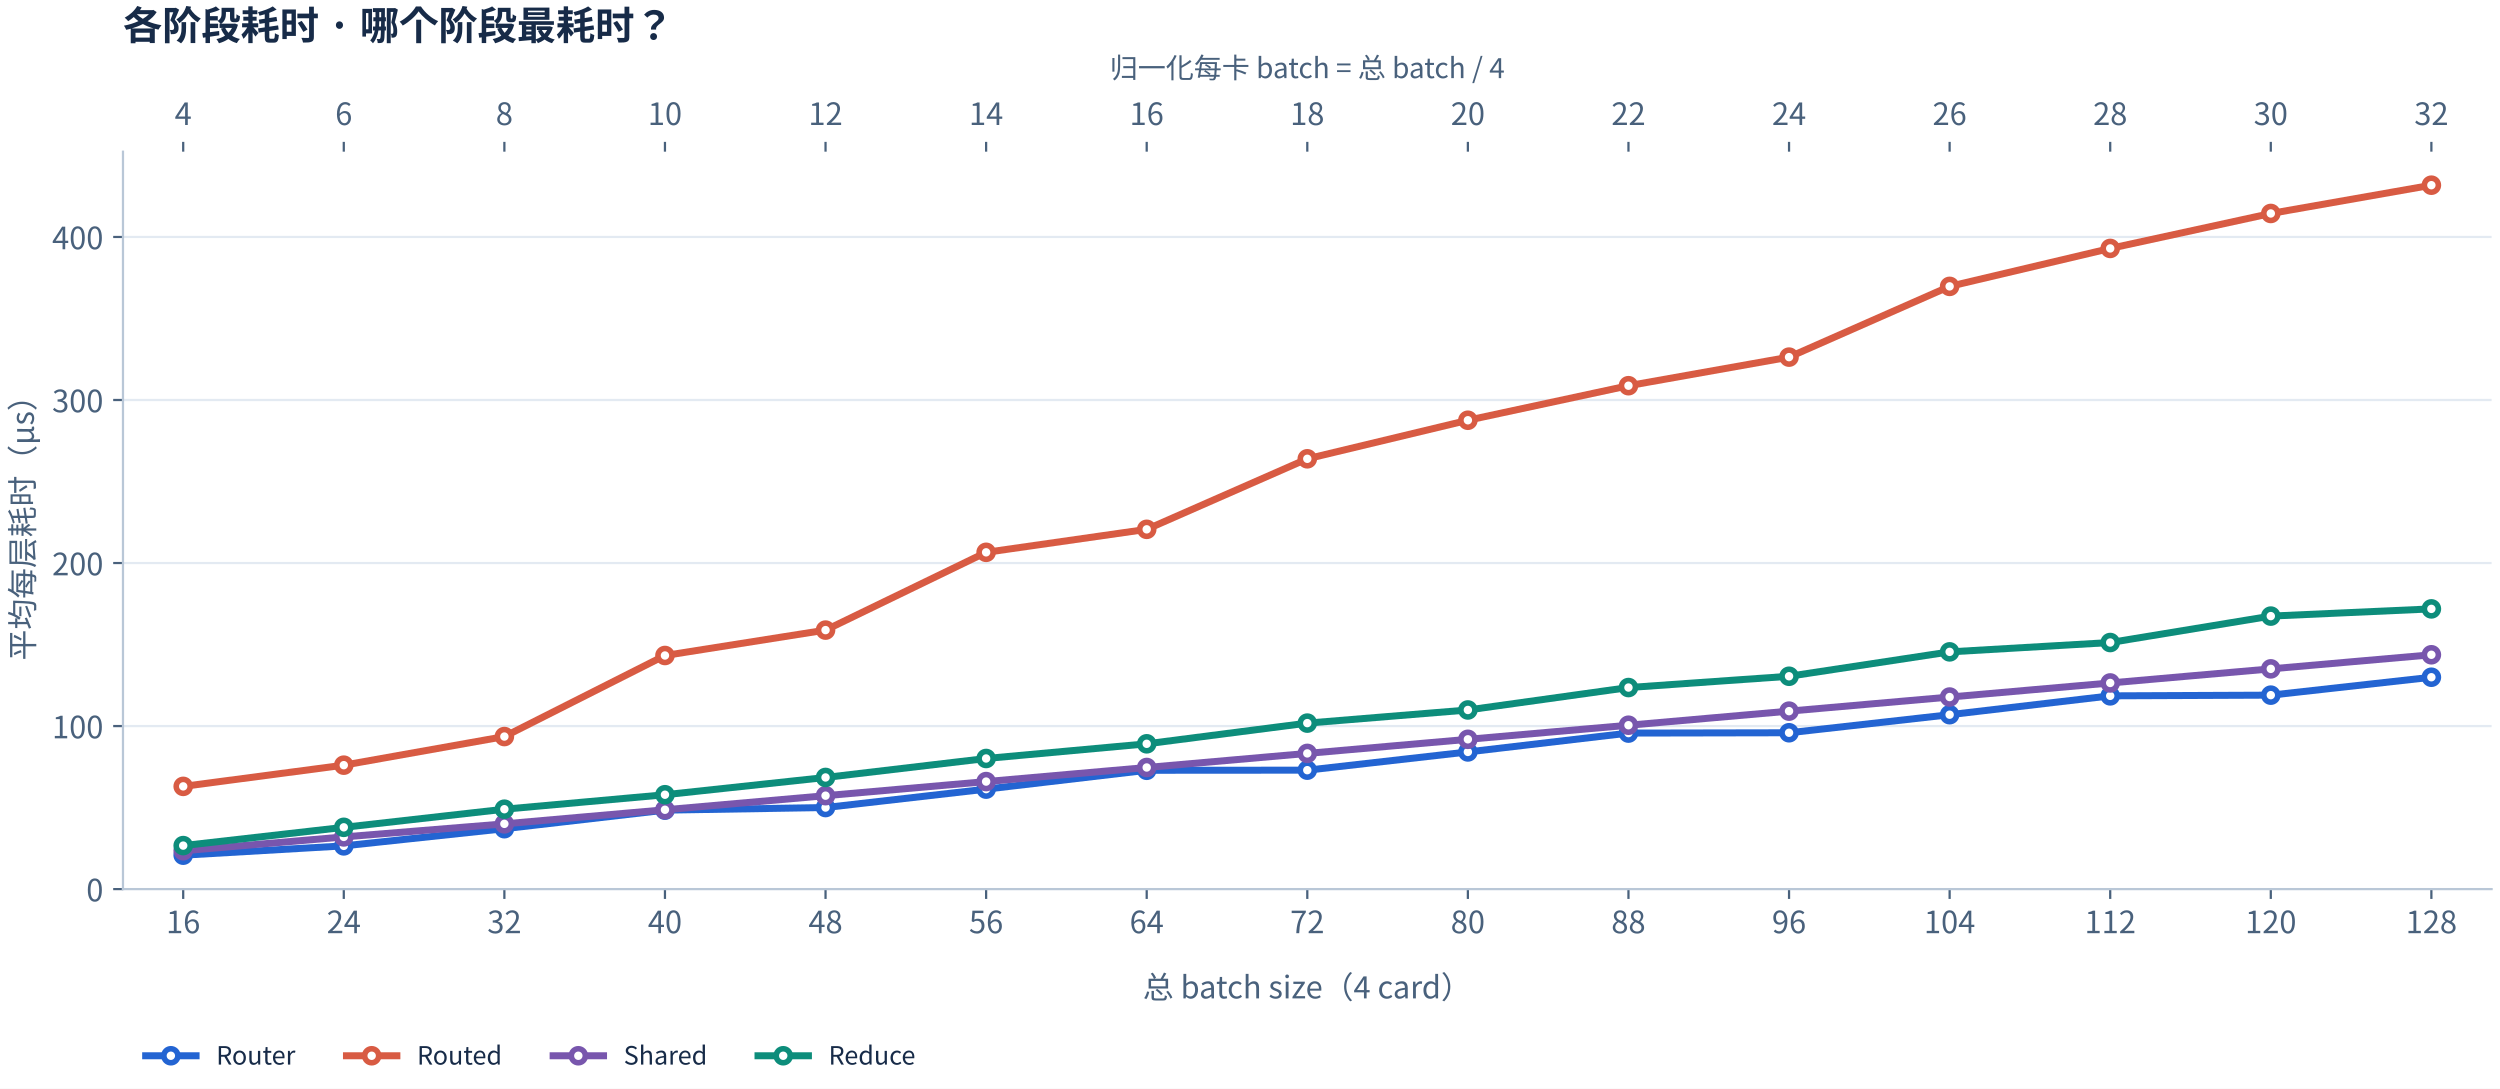
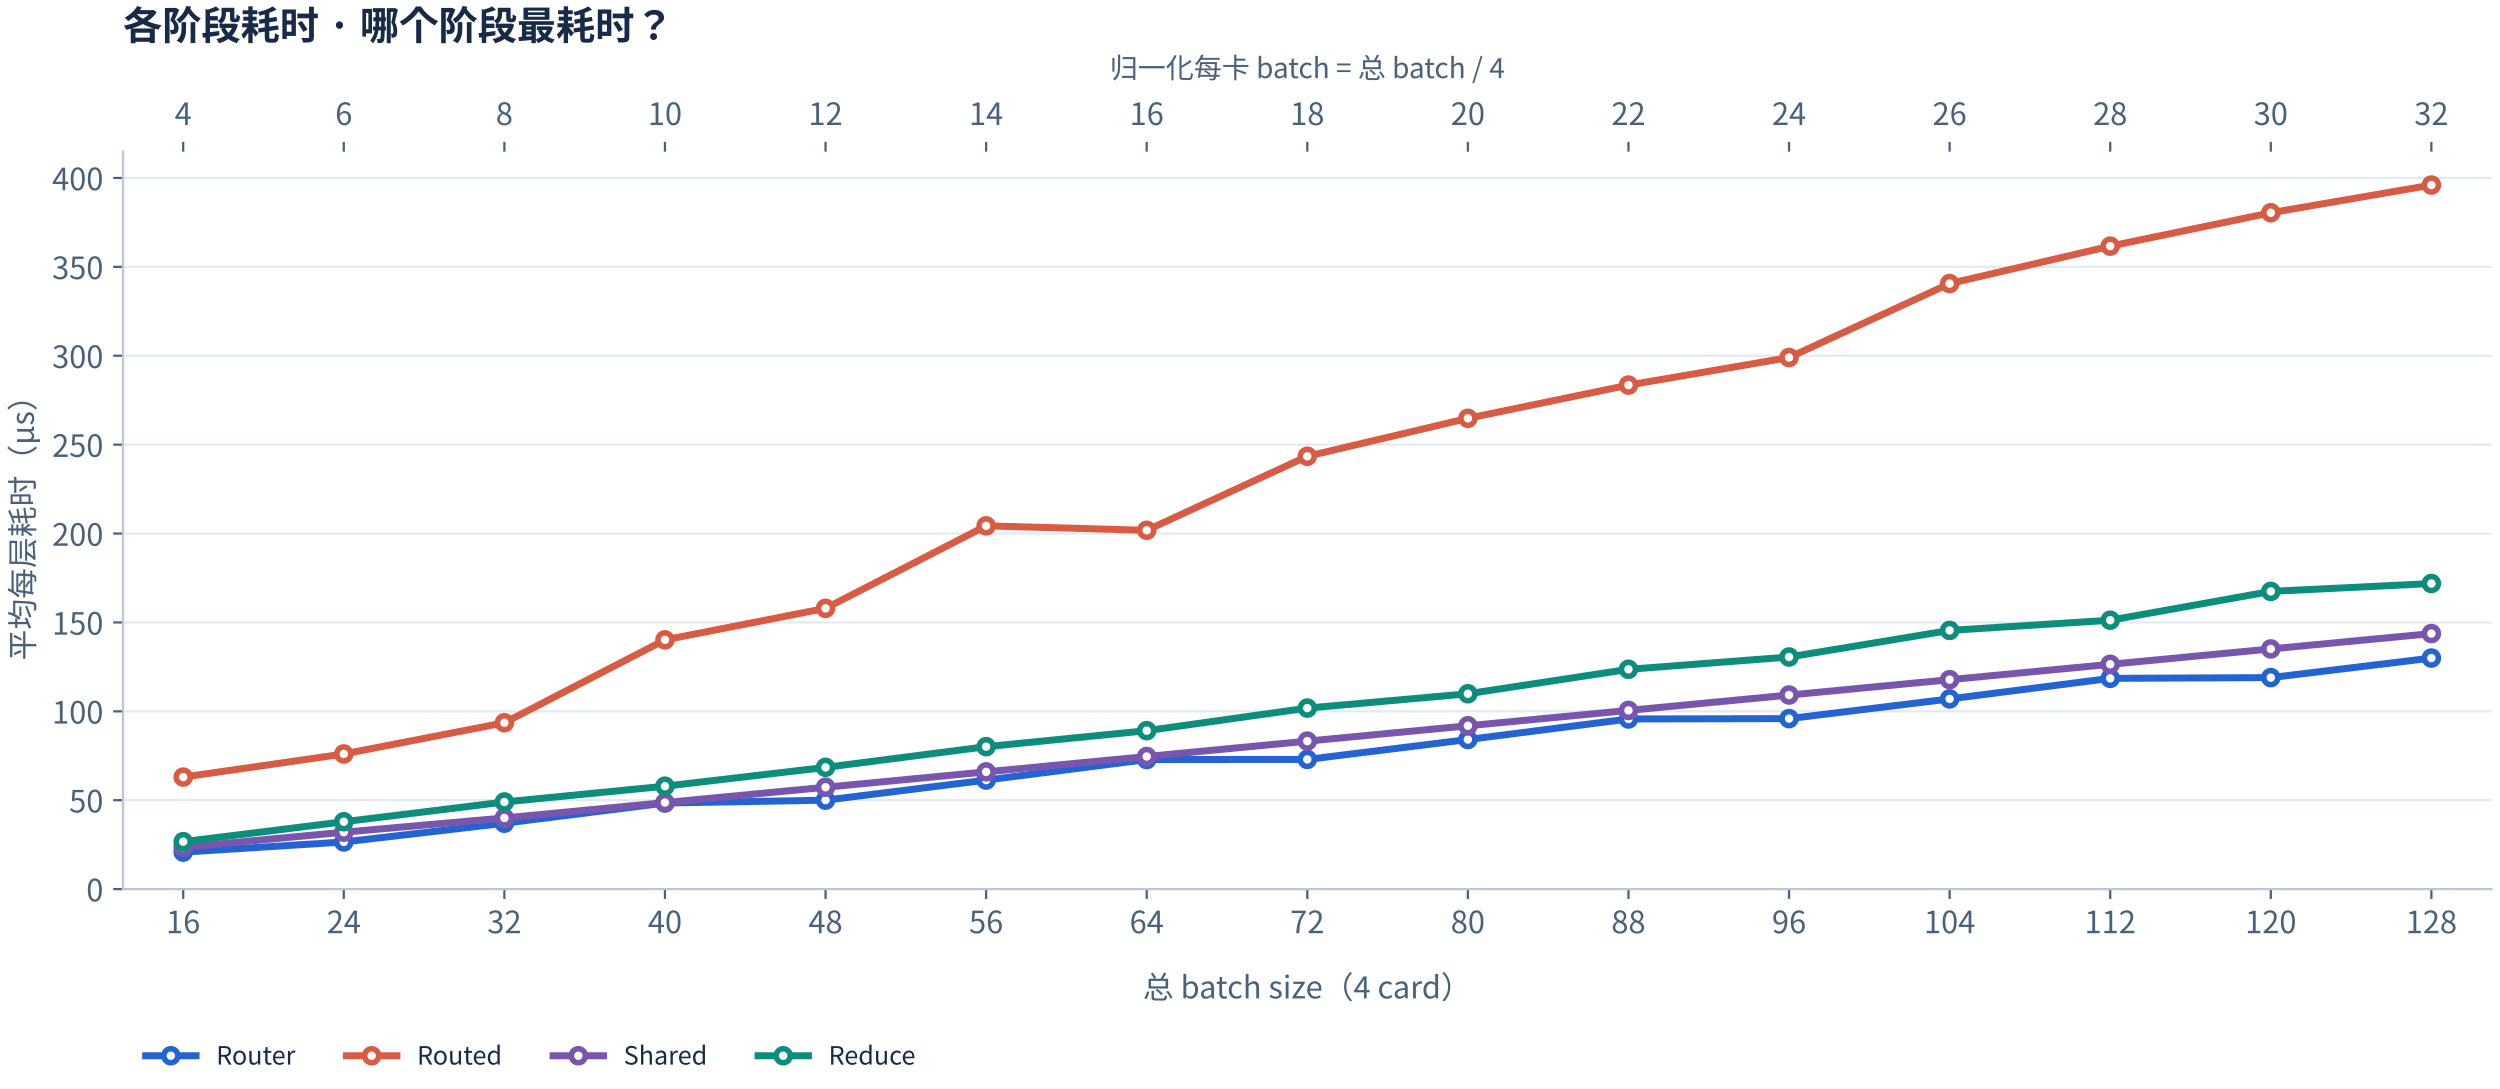
<svg xmlns="http://www.w3.org/2000/svg" xmlns:xlink="http://www.w3.org/1999/xlink" role="img" aria-label="各阶段耗时 · 哪个阶段最耗时？" width="892.8pt" height="388.8pt" viewBox="0 0 892.8 388.8" version="1.1">
  <defs>
    <style type="text/css">*{stroke-linejoin: round; stroke-linecap: butt}</style>
  </defs>
  <g id="kernel-time-figure_1">
    <g id="kernel-time-patch_1">
      <path d="M 0 388.8 L 892.8 388.8 L 892.8 0 L 0 0 z " style="fill: #ffffff" />
    </g>
    <g id="kernel-time-axes_1">
      <g id="kernel-time-patch_2">
        <path d="M 43.92 317.517 L 889.8 317.517 L 889.8 54.172 L 43.92 54.172 z " style="fill: #ffffff" />
      </g>
      <g id="kernel-time-axes_2">
        <g id="kernel-time-patch_3">
          <path d="M 43.92 54.172 L 889.8 54.172 L 889.8 54.172 L 43.92 54.172 z " style="fill: #ffffff" />
        </g>
        <g id="kernel-time-matplotlib.axis_1">
          <g id="kernel-time-xtick_1">
            <g id="kernel-time-line2d_1">
              <defs>
                <path id="kernel-time-mecb2e9e9a6" d="M 0 0 L 0 -3.5 " style="stroke: #49617c; stroke-width: 0.8" />
              </defs>
              <g>
                <use xlink:href="#kernel-time-mecb2e9e9a6" x="65.426" y="54.172" style="fill: #49617c; stroke: #49617c; stroke-width: 0.8" />
              </g>
            </g>
            <g id="kernel-time-text_1">
              <text style="font-size: 11px; font-family: 'Noto Sans CJK JP'; text-anchor: middle; fill: #49617c" x="65.426" y="44.652" transform="rotate(-0 65.42565 44.65212)">4</text>
            </g>
          </g>
          <g id="kernel-time-xtick_2">
            <g id="kernel-time-line2d_2">
              <g>
                <use xlink:href="#kernel-time-mecb2e9e9a6" x="122.773" y="54.172" style="fill: #49617c; stroke: #49617c; stroke-width: 0.8" />
              </g>
            </g>
            <g id="kernel-time-text_2">
              <text style="font-size: 11px; font-family: 'Noto Sans CJK JP'; text-anchor: middle; fill: #49617c" x="122.773" y="44.652" transform="rotate(-0 122.7734 44.65212)">6</text>
            </g>
          </g>
          <g id="kernel-time-xtick_3">
            <g id="kernel-time-line2d_3">
              <g>
                <use xlink:href="#kernel-time-mecb2e9e9a6" x="180.121" y="54.172" style="fill: #49617c; stroke: #49617c; stroke-width: 0.8" />
              </g>
            </g>
            <g id="kernel-time-text_3">
              <text style="font-size: 11px; font-family: 'Noto Sans CJK JP'; text-anchor: middle; fill: #49617c" x="180.121" y="44.652" transform="rotate(-0 180.1212 44.65212)">8</text>
            </g>
          </g>
          <g id="kernel-time-xtick_4">
            <g id="kernel-time-line2d_4">
              <g>
                <use xlink:href="#kernel-time-mecb2e9e9a6" x="237.469" y="54.172" style="fill: #49617c; stroke: #49617c; stroke-width: 0.8" />
              </g>
            </g>
            <g id="kernel-time-text_4">
              <text style="font-size: 11px; font-family: 'Noto Sans CJK JP'; text-anchor: middle; fill: #49617c" x="237.469" y="44.652" transform="rotate(-0 237.4689 44.65212)">10</text>
            </g>
          </g>
          <g id="kernel-time-xtick_5">
            <g id="kernel-time-line2d_5">
              <g>
                <use xlink:href="#kernel-time-mecb2e9e9a6" x="294.817" y="54.172" style="fill: #49617c; stroke: #49617c; stroke-width: 0.8" />
              </g>
            </g>
            <g id="kernel-time-text_5">
              <text style="font-size: 11px; font-family: 'Noto Sans CJK JP'; text-anchor: middle; fill: #49617c" x="294.817" y="44.652" transform="rotate(-0 294.8167 44.65212)">12</text>
            </g>
          </g>
          <g id="kernel-time-xtick_6">
            <g id="kernel-time-line2d_6">
              <g>
                <use xlink:href="#kernel-time-mecb2e9e9a6" x="352.164" y="54.172" style="fill: #49617c; stroke: #49617c; stroke-width: 0.8" />
              </g>
            </g>
            <g id="kernel-time-text_6">
              <text style="font-size: 11px; font-family: 'Noto Sans CJK JP'; text-anchor: middle; fill: #49617c" x="352.164" y="44.652" transform="rotate(-0 352.1645 44.65212)">14</text>
            </g>
          </g>
          <g id="kernel-time-xtick_7">
            <g id="kernel-time-line2d_7">
              <g>
                <use xlink:href="#kernel-time-mecb2e9e9a6" x="409.512" y="54.172" style="fill: #49617c; stroke: #49617c; stroke-width: 0.8" />
              </g>
            </g>
            <g id="kernel-time-text_7">
              <text style="font-size: 11px; font-family: 'Noto Sans CJK JP'; text-anchor: middle; fill: #49617c" x="409.512" y="44.652" transform="rotate(-0 409.5122 44.65212)">16</text>
            </g>
          </g>
          <g id="kernel-time-xtick_8">
            <g id="kernel-time-line2d_8">
              <g>
                <use xlink:href="#kernel-time-mecb2e9e9a6" x="466.86" y="54.172" style="fill: #49617c; stroke: #49617c; stroke-width: 0.8" />
              </g>
            </g>
            <g id="kernel-time-text_8">
              <text style="font-size: 11px; font-family: 'Noto Sans CJK JP'; text-anchor: middle; fill: #49617c" x="466.86" y="44.652" transform="rotate(-0 466.86 44.65212)">18</text>
            </g>
          </g>
          <g id="kernel-time-xtick_9">
            <g id="kernel-time-line2d_9">
              <g>
                <use xlink:href="#kernel-time-mecb2e9e9a6" x="524.208" y="54.172" style="fill: #49617c; stroke: #49617c; stroke-width: 0.8" />
              </g>
            </g>
            <g id="kernel-time-text_9">
              <text style="font-size: 11px; font-family: 'Noto Sans CJK JP'; text-anchor: middle; fill: #49617c" x="524.208" y="44.652" transform="rotate(-0 524.2078 44.65212)">20</text>
            </g>
          </g>
          <g id="kernel-time-xtick_10">
            <g id="kernel-time-line2d_10">
              <g>
                <use xlink:href="#kernel-time-mecb2e9e9a6" x="581.556" y="54.172" style="fill: #49617c; stroke: #49617c; stroke-width: 0.8" />
              </g>
            </g>
            <g id="kernel-time-text_10">
              <text style="font-size: 11px; font-family: 'Noto Sans CJK JP'; text-anchor: middle; fill: #49617c" x="581.556" y="44.652" transform="rotate(-0 581.5555 44.65212)">22</text>
            </g>
          </g>
          <g id="kernel-time-xtick_11">
            <g id="kernel-time-line2d_11">
              <g>
                <use xlink:href="#kernel-time-mecb2e9e9a6" x="638.903" y="54.172" style="fill: #49617c; stroke: #49617c; stroke-width: 0.8" />
              </g>
            </g>
            <g id="kernel-time-text_11">
              <text style="font-size: 11px; font-family: 'Noto Sans CJK JP'; text-anchor: middle; fill: #49617c" x="638.903" y="44.652" transform="rotate(-0 638.9033 44.65212)">24</text>
            </g>
          </g>
          <g id="kernel-time-xtick_12">
            <g id="kernel-time-line2d_12">
              <g>
                <use xlink:href="#kernel-time-mecb2e9e9a6" x="696.251" y="54.172" style="fill: #49617c; stroke: #49617c; stroke-width: 0.8" />
              </g>
            </g>
            <g id="kernel-time-text_12">
              <text style="font-size: 11px; font-family: 'Noto Sans CJK JP'; text-anchor: middle; fill: #49617c" x="696.251" y="44.652" transform="rotate(-0 696.2511 44.65212)">26</text>
            </g>
          </g>
          <g id="kernel-time-xtick_13">
            <g id="kernel-time-line2d_13">
              <g>
                <use xlink:href="#kernel-time-mecb2e9e9a6" x="753.599" y="54.172" style="fill: #49617c; stroke: #49617c; stroke-width: 0.8" />
              </g>
            </g>
            <g id="kernel-time-text_13">
              <text style="font-size: 11px; font-family: 'Noto Sans CJK JP'; text-anchor: middle; fill: #49617c" x="753.599" y="44.652" transform="rotate(-0 753.5988 44.65212)">28</text>
            </g>
          </g>
          <g id="kernel-time-xtick_14">
            <g id="kernel-time-line2d_14">
              <g>
                <use xlink:href="#kernel-time-mecb2e9e9a6" x="810.947" y="54.172" style="fill: #49617c; stroke: #49617c; stroke-width: 0.8" />
              </g>
            </g>
            <g id="kernel-time-text_14">
              <text style="font-size: 11px; font-family: 'Noto Sans CJK JP'; text-anchor: middle; fill: #49617c" x="810.947" y="44.652" transform="rotate(-0 810.9466 44.65212)">30</text>
            </g>
          </g>
          <g id="kernel-time-xtick_15">
            <g id="kernel-time-line2d_15">
              <g>
                <use xlink:href="#kernel-time-mecb2e9e9a6" x="868.294" y="54.172" style="fill: #49617c; stroke: #49617c; stroke-width: 0.8" />
              </g>
            </g>
            <g id="kernel-time-text_15">
              <text style="font-size: 11px; font-family: 'Noto Sans CJK JP'; text-anchor: middle; fill: #49617c" x="868.294" y="44.652" transform="rotate(-0 868.2943 44.65212)">32</text>
            </g>
          </g>
          <g id="kernel-time-text_16">
            <text style="font-size: 10px; font-family: 'Noto Sans CJK JP'; text-anchor: middle; fill: #49617c" x="466.86" y="27.897" transform="rotate(-0 466.86 27.8968)">归一化每卡 batch = 总 batch / 4</text>
          </g>
        </g>
        <g id="kernel-time-matplotlib.axis_2" />
      </g>
      <g id="kernel-time-matplotlib.axis_3">
        <g id="kernel-time-xtick_16">
          <g id="kernel-time-line2d_16">
            <defs>
              <path id="kernel-time-mc6863bb9b3" d="M 0 0 L 0 3.5 " style="stroke: #49617c; stroke-width: 0.8" />
            </defs>
            <g>
              <use xlink:href="#kernel-time-mc6863bb9b3" x="65.426" y="317.517" style="fill: #49617c; stroke: #49617c; stroke-width: 0.8" />
            </g>
          </g>
          <g id="kernel-time-text_17">
            <text style="font-size: 11px; font-family: 'Noto Sans CJK JP'; text-anchor: middle; fill: #49617c" x="65.426" y="333.272" transform="rotate(-0 65.42565 333.2725)">16</text>
          </g>
        </g>
        <g id="kernel-time-xtick_17">
          <g id="kernel-time-line2d_17">
            <g>
              <use xlink:href="#kernel-time-mc6863bb9b3" x="122.773" y="317.517" style="fill: #49617c; stroke: #49617c; stroke-width: 0.8" />
            </g>
          </g>
          <g id="kernel-time-text_18">
            <text style="font-size: 11px; font-family: 'Noto Sans CJK JP'; text-anchor: middle; fill: #49617c" x="122.773" y="333.272" transform="rotate(-0 122.7734 333.2725)">24</text>
          </g>
        </g>
        <g id="kernel-time-xtick_18">
          <g id="kernel-time-line2d_18">
            <g>
              <use xlink:href="#kernel-time-mc6863bb9b3" x="180.121" y="317.517" style="fill: #49617c; stroke: #49617c; stroke-width: 0.8" />
            </g>
          </g>
          <g id="kernel-time-text_19">
            <text style="font-size: 11px; font-family: 'Noto Sans CJK JP'; text-anchor: middle; fill: #49617c" x="180.121" y="333.272" transform="rotate(-0 180.1212 333.2725)">32</text>
          </g>
        </g>
        <g id="kernel-time-xtick_19">
          <g id="kernel-time-line2d_19">
            <g>
              <use xlink:href="#kernel-time-mc6863bb9b3" x="237.469" y="317.517" style="fill: #49617c; stroke: #49617c; stroke-width: 0.8" />
            </g>
          </g>
          <g id="kernel-time-text_20">
            <text style="font-size: 11px; font-family: 'Noto Sans CJK JP'; text-anchor: middle; fill: #49617c" x="237.469" y="333.272" transform="rotate(-0 237.4689 333.2725)">40</text>
          </g>
        </g>
        <g id="kernel-time-xtick_20">
          <g id="kernel-time-line2d_20">
            <g>
              <use xlink:href="#kernel-time-mc6863bb9b3" x="294.817" y="317.517" style="fill: #49617c; stroke: #49617c; stroke-width: 0.8" />
            </g>
          </g>
          <g id="kernel-time-text_21">
            <text style="font-size: 11px; font-family: 'Noto Sans CJK JP'; text-anchor: middle; fill: #49617c" x="294.817" y="333.272" transform="rotate(-0 294.8167 333.2725)">48</text>
          </g>
        </g>
        <g id="kernel-time-xtick_21">
          <g id="kernel-time-line2d_21">
            <g>
              <use xlink:href="#kernel-time-mc6863bb9b3" x="352.164" y="317.517" style="fill: #49617c; stroke: #49617c; stroke-width: 0.8" />
            </g>
          </g>
          <g id="kernel-time-text_22">
            <text style="font-size: 11px; font-family: 'Noto Sans CJK JP'; text-anchor: middle; fill: #49617c" x="352.164" y="333.272" transform="rotate(-0 352.1645 333.2725)">56</text>
          </g>
        </g>
        <g id="kernel-time-xtick_22">
          <g id="kernel-time-line2d_22">
            <g>
              <use xlink:href="#kernel-time-mc6863bb9b3" x="409.512" y="317.517" style="fill: #49617c; stroke: #49617c; stroke-width: 0.8" />
            </g>
          </g>
          <g id="kernel-time-text_23">
            <text style="font-size: 11px; font-family: 'Noto Sans CJK JP'; text-anchor: middle; fill: #49617c" x="409.512" y="333.272" transform="rotate(-0 409.5122 333.2725)">64</text>
          </g>
        </g>
        <g id="kernel-time-xtick_23">
          <g id="kernel-time-line2d_23">
            <g>
              <use xlink:href="#kernel-time-mc6863bb9b3" x="466.86" y="317.517" style="fill: #49617c; stroke: #49617c; stroke-width: 0.8" />
            </g>
          </g>
          <g id="kernel-time-text_24">
            <text style="font-size: 11px; font-family: 'Noto Sans CJK JP'; text-anchor: middle; fill: #49617c" x="466.86" y="333.272" transform="rotate(-0 466.86 333.2725)">72</text>
          </g>
        </g>
        <g id="kernel-time-xtick_24">
          <g id="kernel-time-line2d_24">
            <g>
              <use xlink:href="#kernel-time-mc6863bb9b3" x="524.208" y="317.517" style="fill: #49617c; stroke: #49617c; stroke-width: 0.8" />
            </g>
          </g>
          <g id="kernel-time-text_25">
            <text style="font-size: 11px; font-family: 'Noto Sans CJK JP'; text-anchor: middle; fill: #49617c" x="524.208" y="333.272" transform="rotate(-0 524.2078 333.2725)">80</text>
          </g>
        </g>
        <g id="kernel-time-xtick_25">
          <g id="kernel-time-line2d_25">
            <g>
              <use xlink:href="#kernel-time-mc6863bb9b3" x="581.556" y="317.517" style="fill: #49617c; stroke: #49617c; stroke-width: 0.8" />
            </g>
          </g>
          <g id="kernel-time-text_26">
            <text style="font-size: 11px; font-family: 'Noto Sans CJK JP'; text-anchor: middle; fill: #49617c" x="581.556" y="333.272" transform="rotate(-0 581.5555 333.2725)">88</text>
          </g>
        </g>
        <g id="kernel-time-xtick_26">
          <g id="kernel-time-line2d_26">
            <g>
              <use xlink:href="#kernel-time-mc6863bb9b3" x="638.903" y="317.517" style="fill: #49617c; stroke: #49617c; stroke-width: 0.8" />
            </g>
          </g>
          <g id="kernel-time-text_27">
            <text style="font-size: 11px; font-family: 'Noto Sans CJK JP'; text-anchor: middle; fill: #49617c" x="638.903" y="333.272" transform="rotate(-0 638.9033 333.2725)">96</text>
          </g>
        </g>
        <g id="kernel-time-xtick_27">
          <g id="kernel-time-line2d_27">
            <g>
              <use xlink:href="#kernel-time-mc6863bb9b3" x="696.251" y="317.517" style="fill: #49617c; stroke: #49617c; stroke-width: 0.8" />
            </g>
          </g>
          <g id="kernel-time-text_28">
            <text style="font-size: 11px; font-family: 'Noto Sans CJK JP'; text-anchor: middle; fill: #49617c" x="696.251" y="333.272" transform="rotate(-0 696.2511 333.2725)">104</text>
          </g>
        </g>
        <g id="kernel-time-xtick_28">
          <g id="kernel-time-line2d_28">
            <g>
              <use xlink:href="#kernel-time-mc6863bb9b3" x="753.599" y="317.517" style="fill: #49617c; stroke: #49617c; stroke-width: 0.8" />
            </g>
          </g>
          <g id="kernel-time-text_29">
            <text style="font-size: 11px; font-family: 'Noto Sans CJK JP'; text-anchor: middle; fill: #49617c" x="753.599" y="333.272" transform="rotate(-0 753.5988 333.2725)">112</text>
          </g>
        </g>
        <g id="kernel-time-xtick_29">
          <g id="kernel-time-line2d_29">
            <g>
              <use xlink:href="#kernel-time-mc6863bb9b3" x="810.947" y="317.517" style="fill: #49617c; stroke: #49617c; stroke-width: 0.8" />
            </g>
          </g>
          <g id="kernel-time-text_30">
            <text style="font-size: 11px; font-family: 'Noto Sans CJK JP'; text-anchor: middle; fill: #49617c" x="810.947" y="333.272" transform="rotate(-0 810.9466 333.2725)">120</text>
          </g>
        </g>
        <g id="kernel-time-xtick_30">
          <g id="kernel-time-line2d_30">
            <g>
              <use xlink:href="#kernel-time-mc6863bb9b3" x="868.294" y="317.517" style="fill: #49617c; stroke: #49617c; stroke-width: 0.8" />
            </g>
          </g>
          <g id="kernel-time-text_31">
            <text style="font-size: 11px; font-family: 'Noto Sans CJK JP'; text-anchor: middle; fill: #49617c" x="868.294" y="333.272" transform="rotate(-0 868.2943 333.2725)">128</text>
          </g>
        </g>
        <g id="kernel-time-text_32">
          <text style="font-size: 11px; font-family: 'Noto Sans CJK JP'; text-anchor: middle; fill: #49617c" x="466.86" y="356.547" transform="rotate(-0 466.86 356.5475)">总 batch size（4 card）</text>
        </g>
      </g>
      <g id="kernel-time-matplotlib.axis_4">
        <g id="kernel-time-ytick_1">
          <g id="kernel-time-line2d_31">
            <path d="M 43.92 317.517 L 889.8 317.517 " clip-path="url(#kernel-time-p152239babe)" style="fill: none; stroke: #e3eaf2; stroke-width: 0.8; stroke-linecap: square" />
          </g>
          <g id="kernel-time-line2d_32">
            <defs>
              <path id="kernel-time-mb630600054" d="M 0 0 L -3.5 0 " style="stroke: #49617c; stroke-width: 0.8" />
            </defs>
            <g>
              <use xlink:href="#kernel-time-mb630600054" x="43.92" y="317.517" style="fill: #49617c; stroke: #49617c; stroke-width: 0.8" />
            </g>
          </g>
          <g id="kernel-time-text_33">
            <text style="font-size: 11px; font-family: 'Noto Sans CJK JP'; text-anchor: end; fill: #49617c" x="36.92" y="321.895" transform="rotate(-0 36.92024 321.8948)">0</text>
          </g>
        </g>
        <g id="kernel-time-ytick_2">
          <g id="kernel-time-line2d_33">
-             <path d="M 43.92 259.295 L 889.8 259.295 " clip-path="url(#kernel-time-p152239babe)" style="fill: none; stroke: #e3eaf2; stroke-width: 0.8; stroke-linecap: square" />
+             <path d="M 43.92 285.772 L 889.8 285.772 " clip-path="url(#kernel-time-p152239babe)" style="fill: none; stroke: #e3eaf2; stroke-width: 0.8; stroke-linecap: square" />
          </g>
          <g id="kernel-time-line2d_34">
            <g>
-               <use xlink:href="#kernel-time-mb630600054" x="43.92" y="259.295" style="fill: #49617c; stroke: #49617c; stroke-width: 0.8" />
+               <use xlink:href="#kernel-time-mb630600054" x="43.92" y="285.772" style="fill: #49617c; stroke: #49617c; stroke-width: 0.8" />
            </g>
          </g>
          <g id="kernel-time-text_34">
-             <text style="font-size: 11px; font-family: 'Noto Sans CJK JP'; text-anchor: end; fill: #49617c" x="36.92" y="263.673" transform="rotate(-0 36.92024 263.6727)">100</text>
+             <text style="font-size: 11px; font-family: 'Noto Sans CJK JP'; text-anchor: end; fill: #49617c" x="36.92" y="290.15" transform="rotate(-0 36.92024 290.1495)">50</text>
          </g>
        </g>
        <g id="kernel-time-ytick_3">
          <g id="kernel-time-line2d_35">
-             <path d="M 43.92 201.073 L 889.8 201.073 " clip-path="url(#kernel-time-p152239babe)" style="fill: none; stroke: #e3eaf2; stroke-width: 0.8; stroke-linecap: square" />
+             <path d="M 43.92 254.027 L 889.8 254.027 " clip-path="url(#kernel-time-p152239babe)" style="fill: none; stroke: #e3eaf2; stroke-width: 0.8; stroke-linecap: square" />
          </g>
          <g id="kernel-time-line2d_36">
            <g>
-               <use xlink:href="#kernel-time-mb630600054" x="43.92" y="201.073" style="fill: #49617c; stroke: #49617c; stroke-width: 0.8" />
+               <use xlink:href="#kernel-time-mb630600054" x="43.92" y="254.027" style="fill: #49617c; stroke: #49617c; stroke-width: 0.8" />
            </g>
          </g>
          <g id="kernel-time-text_35">
-             <text style="font-size: 11px; font-family: 'Noto Sans CJK JP'; text-anchor: end; fill: #49617c" x="36.92" y="205.45" transform="rotate(-0 36.92024 205.4505)">200</text>
+             <text style="font-size: 11px; font-family: 'Noto Sans CJK JP'; text-anchor: end; fill: #49617c" x="36.92" y="258.404" transform="rotate(-0 36.92024 258.4042)">100</text>
          </g>
        </g>
        <g id="kernel-time-ytick_4">
          <g id="kernel-time-line2d_37">
-             <path d="M 43.92 142.851 L 889.8 142.851 " clip-path="url(#kernel-time-p152239babe)" style="fill: none; stroke: #e3eaf2; stroke-width: 0.8; stroke-linecap: square" />
+             <path d="M 43.92 222.281 L 889.8 222.281 " clip-path="url(#kernel-time-p152239babe)" style="fill: none; stroke: #e3eaf2; stroke-width: 0.8; stroke-linecap: square" />
          </g>
          <g id="kernel-time-line2d_38">
            <g>
-               <use xlink:href="#kernel-time-mb630600054" x="43.92" y="142.851" style="fill: #49617c; stroke: #49617c; stroke-width: 0.8" />
+               <use xlink:href="#kernel-time-mb630600054" x="43.92" y="222.281" style="fill: #49617c; stroke: #49617c; stroke-width: 0.8" />
            </g>
          </g>
          <g id="kernel-time-text_36">
-             <text style="font-size: 11px; font-family: 'Noto Sans CJK JP'; text-anchor: end; fill: #49617c" x="36.92" y="147.228" transform="rotate(-0 36.92024 147.2283)">300</text>
+             <text style="font-size: 11px; font-family: 'Noto Sans CJK JP'; text-anchor: end; fill: #49617c" x="36.92" y="226.659" transform="rotate(-0 36.92024 226.6589)">150</text>
          </g>
        </g>
        <g id="kernel-time-ytick_5">
          <g id="kernel-time-line2d_39">
-             <path d="M 43.92 84.628 L 889.8 84.628 " clip-path="url(#kernel-time-p152239babe)" style="fill: none; stroke: #e3eaf2; stroke-width: 0.8; stroke-linecap: square" />
+             <path d="M 43.92 190.536 L 889.8 190.536 " clip-path="url(#kernel-time-p152239babe)" style="fill: none; stroke: #e3eaf2; stroke-width: 0.8; stroke-linecap: square" />
          </g>
          <g id="kernel-time-line2d_40">
            <g>
-               <use xlink:href="#kernel-time-mb630600054" x="43.92" y="84.628" style="fill: #49617c; stroke: #49617c; stroke-width: 0.8" />
+               <use xlink:href="#kernel-time-mb630600054" x="43.92" y="190.536" style="fill: #49617c; stroke: #49617c; stroke-width: 0.8" />
            </g>
          </g>
          <g id="kernel-time-text_37">
-             <text style="font-size: 11px; font-family: 'Noto Sans CJK JP'; text-anchor: end; fill: #49617c" x="36.92" y="89.006" transform="rotate(-0 36.92024 89.00614)">400</text>
-           </g>
-         </g>
-         <g id="kernel-time-text_38">
+             <text style="font-size: 11px; font-family: 'Noto Sans CJK JP'; text-anchor: end; fill: #49617c" x="36.92" y="194.914" transform="rotate(-0 36.92024 194.9136)">200</text>
+           </g>
+         </g>
+         <g id="kernel-time-ytick_6">
+           <g id="kernel-time-line2d_41">
+             <path d="M 43.92 158.791 L 889.8 158.791 " clip-path="url(#kernel-time-p152239babe)" style="fill: none; stroke: #e3eaf2; stroke-width: 0.8; stroke-linecap: square" />
+           </g>
+           <g id="kernel-time-line2d_42">
+             <g>
+               <use xlink:href="#kernel-time-mb630600054" x="43.92" y="158.791" style="fill: #49617c; stroke: #49617c; stroke-width: 0.8" />
+             </g>
+           </g>
+           <g id="kernel-time-text_38">
+             <text style="font-size: 11px; font-family: 'Noto Sans CJK JP'; text-anchor: end; fill: #49617c" x="36.92" y="163.168" transform="rotate(-0 36.92024 163.1683)">250</text>
+           </g>
+         </g>
+         <g id="kernel-time-ytick_7">
+           <g id="kernel-time-line2d_43">
+             <path d="M 43.92 127.045 L 889.8 127.045 " clip-path="url(#kernel-time-p152239babe)" style="fill: none; stroke: #e3eaf2; stroke-width: 0.8; stroke-linecap: square" />
+           </g>
+           <g id="kernel-time-line2d_44">
+             <g>
+               <use xlink:href="#kernel-time-mb630600054" x="43.92" y="127.045" style="fill: #49617c; stroke: #49617c; stroke-width: 0.8" />
+             </g>
+           </g>
+           <g id="kernel-time-text_39">
+             <text style="font-size: 11px; font-family: 'Noto Sans CJK JP'; text-anchor: end; fill: #49617c" x="36.92" y="131.423" transform="rotate(-0 36.92024 131.423)">300</text>
+           </g>
+         </g>
+         <g id="kernel-time-ytick_8">
+           <g id="kernel-time-line2d_45">
+             <path d="M 43.92 95.3 L 889.8 95.3 " clip-path="url(#kernel-time-p152239babe)" style="fill: none; stroke: #e3eaf2; stroke-width: 0.8; stroke-linecap: square" />
+           </g>
+           <g id="kernel-time-line2d_46">
+             <g>
+               <use xlink:href="#kernel-time-mb630600054" x="43.92" y="95.3" style="fill: #49617c; stroke: #49617c; stroke-width: 0.8" />
+             </g>
+           </g>
+           <g id="kernel-time-text_40">
+             <text style="font-size: 11px; font-family: 'Noto Sans CJK JP'; text-anchor: end; fill: #49617c" x="36.92" y="99.678" transform="rotate(-0 36.92024 99.67771)">350</text>
+           </g>
+         </g>
+         <g id="kernel-time-ytick_9">
+           <g id="kernel-time-line2d_47">
+             <path d="M 43.92 63.555 L 889.8 63.555 " clip-path="url(#kernel-time-p152239babe)" style="fill: none; stroke: #e3eaf2; stroke-width: 0.8; stroke-linecap: square" />
+           </g>
+           <g id="kernel-time-line2d_48">
+             <g>
+               <use xlink:href="#kernel-time-mb630600054" x="43.92" y="63.555" style="fill: #49617c; stroke: #49617c; stroke-width: 0.8" />
+             </g>
+           </g>
+           <g id="kernel-time-text_41">
+             <text style="font-size: 11px; font-family: 'Noto Sans CJK JP'; text-anchor: end; fill: #49617c" x="36.92" y="67.932" transform="rotate(-0 36.92024 67.9324)">400</text>
+           </g>
+         </g>
+         <g id="kernel-time-text_42">
          <text style="font-size: 11px; font-family: 'Noto Sans CJK JP'; text-anchor: middle; fill: #49617c" x="12.086" y="185.844" transform="rotate(-90 12.08555 185.8445)">平均每层耗时（μs）</text>
        </g>
      </g>
-       <g id="kernel-time-line2d_41">
-         <path d="M 65.426 305.401 L 122.773 302.075 L 180.121 295.943 L 237.469 289.322 L 294.817 288.389 L 352.164 281.814 L 409.512 275.085 L 466.86 275.041 L 524.208 268.528 L 581.556 261.799 L 638.903 261.682 L 696.251 255.23 L 753.599 248.501 L 810.947 248.252 L 868.294 241.855 " clip-path="url(#kernel-time-p152239babe)" style="fill: none; stroke: #2364d2; stroke-width: 2.5; stroke-linecap: square" />
+       <g id="kernel-time-line2d_49">
+         <path d="M 65.426 304.305 L 122.773 300.678 L 180.121 293.991 L 237.469 286.77 L 294.817 285.753 L 352.164 278.583 L 409.512 271.245 L 466.86 271.198 L 524.208 264.095 L 581.556 256.757 L 638.903 256.63 L 696.251 249.593 L 753.599 242.255 L 810.947 241.984 L 868.294 235.008 " clip-path="url(#kernel-time-p152239babe)" style="fill: none; stroke: #2364d2; stroke-width: 2.5; stroke-linecap: square" />
        <defs>
          <path id="kernel-time-m94619aaaa5" d="M 0 2.5 C 0.663 2.5 1.299 2.237 1.768 1.768 C 2.237 1.299 2.5 0.663 2.5 0 C 2.5 -0.663 2.237 -1.299 1.768 -1.768 C 1.299 -2.237 0.663 -2.5 0 -2.5 C -0.663 -2.5 -1.299 -2.237 -1.768 -1.768 C -2.237 -1.299 -2.5 -0.663 -2.5 0 C -2.5 0.663 -2.237 1.299 -1.768 1.768 C -1.299 2.237 -0.663 2.5 0 2.5 z " style="stroke: #2364d2; stroke-width: 2" />
        </defs>
        <g clip-path="url(#kernel-time-p152239babe)">
-           <use xlink:href="#kernel-time-m94619aaaa5" x="65.426" y="305.401" style="fill: #ffffff; stroke: #2364d2; stroke-width: 2" />
-           <use xlink:href="#kernel-time-m94619aaaa5" x="122.773" y="302.075" style="fill: #ffffff; stroke: #2364d2; stroke-width: 2" />
-           <use xlink:href="#kernel-time-m94619aaaa5" x="180.121" y="295.943" style="fill: #ffffff; stroke: #2364d2; stroke-width: 2" />
-           <use xlink:href="#kernel-time-m94619aaaa5" x="237.469" y="289.322" style="fill: #ffffff; stroke: #2364d2; stroke-width: 2" />
-           <use xlink:href="#kernel-time-m94619aaaa5" x="294.817" y="288.389" style="fill: #ffffff; stroke: #2364d2; stroke-width: 2" />
-           <use xlink:href="#kernel-time-m94619aaaa5" x="352.164" y="281.814" style="fill: #ffffff; stroke: #2364d2; stroke-width: 2" />
-           <use xlink:href="#kernel-time-m94619aaaa5" x="409.512" y="275.085" style="fill: #ffffff; stroke: #2364d2; stroke-width: 2" />
-           <use xlink:href="#kernel-time-m94619aaaa5" x="466.86" y="275.041" style="fill: #ffffff; stroke: #2364d2; stroke-width: 2" />
-           <use xlink:href="#kernel-time-m94619aaaa5" x="524.208" y="268.528" style="fill: #ffffff; stroke: #2364d2; stroke-width: 2" />
-           <use xlink:href="#kernel-time-m94619aaaa5" x="581.556" y="261.799" style="fill: #ffffff; stroke: #2364d2; stroke-width: 2" />
-           <use xlink:href="#kernel-time-m94619aaaa5" x="638.903" y="261.682" style="fill: #ffffff; stroke: #2364d2; stroke-width: 2" />
-           <use xlink:href="#kernel-time-m94619aaaa5" x="696.251" y="255.23" style="fill: #ffffff; stroke: #2364d2; stroke-width: 2" />
-           <use xlink:href="#kernel-time-m94619aaaa5" x="753.599" y="248.501" style="fill: #ffffff; stroke: #2364d2; stroke-width: 2" />
-           <use xlink:href="#kernel-time-m94619aaaa5" x="810.947" y="248.252" style="fill: #ffffff; stroke: #2364d2; stroke-width: 2" />
-           <use xlink:href="#kernel-time-m94619aaaa5" x="868.294" y="241.855" style="fill: #ffffff; stroke: #2364d2; stroke-width: 2" />
-         </g>
-       </g>
-       <g id="kernel-time-line2d_42">
-         <path d="M 65.426 280.83 L 122.773 273.257 L 180.121 263.039 L 237.469 234.09 L 294.817 225.022 L 352.164 197.246 L 409.512 189.034 L 466.86 163.845 L 524.208 150.081 L 581.556 137.743 L 638.903 127.536 L 696.251 102.272 L 753.599 88.716 L 810.947 76.233 L 868.294 66.135 " clip-path="url(#kernel-time-p152239babe)" style="fill: none; stroke: #d85b43; stroke-width: 2.5; stroke-linecap: square" />
+           <use xlink:href="#kernel-time-m94619aaaa5" x="65.426" y="304.305" style="fill: #ffffff; stroke: #2364d2; stroke-width: 2" />
+           <use xlink:href="#kernel-time-m94619aaaa5" x="122.773" y="300.678" style="fill: #ffffff; stroke: #2364d2; stroke-width: 2" />
+           <use xlink:href="#kernel-time-m94619aaaa5" x="180.121" y="293.991" style="fill: #ffffff; stroke: #2364d2; stroke-width: 2" />
+           <use xlink:href="#kernel-time-m94619aaaa5" x="237.469" y="286.77" style="fill: #ffffff; stroke: #2364d2; stroke-width: 2" />
+           <use xlink:href="#kernel-time-m94619aaaa5" x="294.817" y="285.753" style="fill: #ffffff; stroke: #2364d2; stroke-width: 2" />
+           <use xlink:href="#kernel-time-m94619aaaa5" x="352.164" y="278.583" style="fill: #ffffff; stroke: #2364d2; stroke-width: 2" />
+           <use xlink:href="#kernel-time-m94619aaaa5" x="409.512" y="271.245" style="fill: #ffffff; stroke: #2364d2; stroke-width: 2" />
+           <use xlink:href="#kernel-time-m94619aaaa5" x="466.86" y="271.198" style="fill: #ffffff; stroke: #2364d2; stroke-width: 2" />
+           <use xlink:href="#kernel-time-m94619aaaa5" x="524.208" y="264.095" style="fill: #ffffff; stroke: #2364d2; stroke-width: 2" />
+           <use xlink:href="#kernel-time-m94619aaaa5" x="581.556" y="256.757" style="fill: #ffffff; stroke: #2364d2; stroke-width: 2" />
+           <use xlink:href="#kernel-time-m94619aaaa5" x="638.903" y="256.63" style="fill: #ffffff; stroke: #2364d2; stroke-width: 2" />
+           <use xlink:href="#kernel-time-m94619aaaa5" x="696.251" y="249.593" style="fill: #ffffff; stroke: #2364d2; stroke-width: 2" />
+           <use xlink:href="#kernel-time-m94619aaaa5" x="753.599" y="242.255" style="fill: #ffffff; stroke: #2364d2; stroke-width: 2" />
+           <use xlink:href="#kernel-time-m94619aaaa5" x="810.947" y="241.984" style="fill: #ffffff; stroke: #2364d2; stroke-width: 2" />
+           <use xlink:href="#kernel-time-m94619aaaa5" x="868.294" y="235.008" style="fill: #ffffff; stroke: #2364d2; stroke-width: 2" />
+         </g>
+       </g>
+       <g id="kernel-time-line2d_50">
+         <path d="M 65.426 277.51 L 122.773 269.252 L 180.121 258.109 L 237.469 228.506 L 294.817 217.243 L 352.164 187.794 L 409.512 189.38 L 466.86 162.948 L 524.208 149.387 L 581.556 137.524 L 638.903 127.672 L 696.251 101.27 L 753.599 87.906 L 810.947 75.973 L 868.294 66.083 " clip-path="url(#kernel-time-p152239babe)" style="fill: none; stroke: #d85b43; stroke-width: 2.5; stroke-linecap: square" />
        <defs>
          <path id="kernel-time-mc06e842d91" d="M 0 2.5 C 0.663 2.5 1.299 2.237 1.768 1.768 C 2.237 1.299 2.5 0.663 2.5 0 C 2.5 -0.663 2.237 -1.299 1.768 -1.768 C 1.299 -2.237 0.663 -2.5 0 -2.5 C -0.663 -2.5 -1.299 -2.237 -1.768 -1.768 C -2.237 -1.299 -2.5 -0.663 -2.5 0 C -2.5 0.663 -2.237 1.299 -1.768 1.768 C -1.299 2.237 -0.663 2.5 0 2.5 z " style="stroke: #d85b43; stroke-width: 2" />
        </defs>
        <g clip-path="url(#kernel-time-p152239babe)">
-           <use xlink:href="#kernel-time-mc06e842d91" x="65.426" y="280.83" style="fill: #ffffff; stroke: #d85b43; stroke-width: 2" />
-           <use xlink:href="#kernel-time-mc06e842d91" x="122.773" y="273.257" style="fill: #ffffff; stroke: #d85b43; stroke-width: 2" />
-           <use xlink:href="#kernel-time-mc06e842d91" x="180.121" y="263.039" style="fill: #ffffff; stroke: #d85b43; stroke-width: 2" />
-           <use xlink:href="#kernel-time-mc06e842d91" x="237.469" y="234.09" style="fill: #ffffff; stroke: #d85b43; stroke-width: 2" />
-           <use xlink:href="#kernel-time-mc06e842d91" x="294.817" y="225.022" style="fill: #ffffff; stroke: #d85b43; stroke-width: 2" />
-           <use xlink:href="#kernel-time-mc06e842d91" x="352.164" y="197.246" style="fill: #ffffff; stroke: #d85b43; stroke-width: 2" />
-           <use xlink:href="#kernel-time-mc06e842d91" x="409.512" y="189.034" style="fill: #ffffff; stroke: #d85b43; stroke-width: 2" />
-           <use xlink:href="#kernel-time-mc06e842d91" x="466.86" y="163.845" style="fill: #ffffff; stroke: #d85b43; stroke-width: 2" />
-           <use xlink:href="#kernel-time-mc06e842d91" x="524.208" y="150.081" style="fill: #ffffff; stroke: #d85b43; stroke-width: 2" />
-           <use xlink:href="#kernel-time-mc06e842d91" x="581.556" y="137.743" style="fill: #ffffff; stroke: #d85b43; stroke-width: 2" />
-           <use xlink:href="#kernel-time-mc06e842d91" x="638.903" y="127.536" style="fill: #ffffff; stroke: #d85b43; stroke-width: 2" />
-           <use xlink:href="#kernel-time-mc06e842d91" x="696.251" y="102.272" style="fill: #ffffff; stroke: #d85b43; stroke-width: 2" />
-           <use xlink:href="#kernel-time-mc06e842d91" x="753.599" y="88.716" style="fill: #ffffff; stroke: #d85b43; stroke-width: 2" />
-           <use xlink:href="#kernel-time-mc06e842d91" x="810.947" y="76.233" style="fill: #ffffff; stroke: #d85b43; stroke-width: 2" />
-           <use xlink:href="#kernel-time-mc06e842d91" x="868.294" y="66.135" style="fill: #ffffff; stroke: #d85b43; stroke-width: 2" />
-         </g>
-       </g>
-       <g id="kernel-time-line2d_43">
-         <path d="M 65.426 303.816 L 122.773 298.876 L 180.121 294.214 L 237.469 289.182 L 294.817 284.15 L 352.164 279.118 L 409.512 274.086 L 466.86 269.054 L 524.208 264.023 L 581.556 258.991 L 638.903 253.959 L 696.251 248.927 L 753.599 243.895 L 810.947 238.863 L 868.294 233.832 " clip-path="url(#kernel-time-p152239babe)" style="fill: none; stroke: #7856ad; stroke-width: 2.5; stroke-linecap: square" />
+           <use xlink:href="#kernel-time-mc06e842d91" x="65.426" y="277.51" style="fill: #ffffff; stroke: #d85b43; stroke-width: 2" />
+           <use xlink:href="#kernel-time-mc06e842d91" x="122.773" y="269.252" style="fill: #ffffff; stroke: #d85b43; stroke-width: 2" />
+           <use xlink:href="#kernel-time-mc06e842d91" x="180.121" y="258.109" style="fill: #ffffff; stroke: #d85b43; stroke-width: 2" />
+           <use xlink:href="#kernel-time-mc06e842d91" x="237.469" y="228.506" style="fill: #ffffff; stroke: #d85b43; stroke-width: 2" />
+           <use xlink:href="#kernel-time-mc06e842d91" x="294.817" y="217.243" style="fill: #ffffff; stroke: #d85b43; stroke-width: 2" />
+           <use xlink:href="#kernel-time-mc06e842d91" x="352.164" y="187.794" style="fill: #ffffff; stroke: #d85b43; stroke-width: 2" />
+           <use xlink:href="#kernel-time-mc06e842d91" x="409.512" y="189.38" style="fill: #ffffff; stroke: #d85b43; stroke-width: 2" />
+           <use xlink:href="#kernel-time-mc06e842d91" x="466.86" y="162.948" style="fill: #ffffff; stroke: #d85b43; stroke-width: 2" />
+           <use xlink:href="#kernel-time-mc06e842d91" x="524.208" y="149.387" style="fill: #ffffff; stroke: #d85b43; stroke-width: 2" />
+           <use xlink:href="#kernel-time-mc06e842d91" x="581.556" y="137.524" style="fill: #ffffff; stroke: #d85b43; stroke-width: 2" />
+           <use xlink:href="#kernel-time-mc06e842d91" x="638.903" y="127.672" style="fill: #ffffff; stroke: #d85b43; stroke-width: 2" />
+           <use xlink:href="#kernel-time-mc06e842d91" x="696.251" y="101.27" style="fill: #ffffff; stroke: #d85b43; stroke-width: 2" />
+           <use xlink:href="#kernel-time-mc06e842d91" x="753.599" y="87.906" style="fill: #ffffff; stroke: #d85b43; stroke-width: 2" />
+           <use xlink:href="#kernel-time-mc06e842d91" x="810.947" y="75.973" style="fill: #ffffff; stroke: #d85b43; stroke-width: 2" />
+           <use xlink:href="#kernel-time-mc06e842d91" x="868.294" y="66.083" style="fill: #ffffff; stroke: #d85b43; stroke-width: 2" />
+         </g>
+       </g>
+       <g id="kernel-time-line2d_51">
+         <path d="M 65.426 302.576 L 122.773 297.189 L 180.121 292.105 L 237.469 286.618 L 294.817 281.131 L 352.164 275.644 L 409.512 270.156 L 466.86 264.669 L 524.208 259.182 L 581.556 253.695 L 638.903 248.208 L 696.251 242.72 L 753.599 237.233 L 810.947 231.746 L 868.294 226.259 " clip-path="url(#kernel-time-p152239babe)" style="fill: none; stroke: #7856ad; stroke-width: 2.5; stroke-linecap: square" />
        <defs>
          <path id="kernel-time-m4a924cdd6e" d="M 0 2.5 C 0.663 2.5 1.299 2.237 1.768 1.768 C 2.237 1.299 2.5 0.663 2.5 0 C 2.5 -0.663 2.237 -1.299 1.768 -1.768 C 1.299 -2.237 0.663 -2.5 0 -2.5 C -0.663 -2.5 -1.299 -2.237 -1.768 -1.768 C -2.237 -1.299 -2.5 -0.663 -2.5 0 C -2.5 0.663 -2.237 1.299 -1.768 1.768 C -1.299 2.237 -0.663 2.5 0 2.5 z " style="stroke: #7856ad; stroke-width: 2" />
        </defs>
        <g clip-path="url(#kernel-time-p152239babe)">
-           <use xlink:href="#kernel-time-m4a924cdd6e" x="65.426" y="303.816" style="fill: #ffffff; stroke: #7856ad; stroke-width: 2" />
-           <use xlink:href="#kernel-time-m4a924cdd6e" x="122.773" y="298.876" style="fill: #ffffff; stroke: #7856ad; stroke-width: 2" />
-           <use xlink:href="#kernel-time-m4a924cdd6e" x="180.121" y="294.214" style="fill: #ffffff; stroke: #7856ad; stroke-width: 2" />
-           <use xlink:href="#kernel-time-m4a924cdd6e" x="237.469" y="289.182" style="fill: #ffffff; stroke: #7856ad; stroke-width: 2" />
-           <use xlink:href="#kernel-time-m4a924cdd6e" x="294.817" y="284.15" style="fill: #ffffff; stroke: #7856ad; stroke-width: 2" />
-           <use xlink:href="#kernel-time-m4a924cdd6e" x="352.164" y="279.118" style="fill: #ffffff; stroke: #7856ad; stroke-width: 2" />
-           <use xlink:href="#kernel-time-m4a924cdd6e" x="409.512" y="274.086" style="fill: #ffffff; stroke: #7856ad; stroke-width: 2" />
-           <use xlink:href="#kernel-time-m4a924cdd6e" x="466.86" y="269.054" style="fill: #ffffff; stroke: #7856ad; stroke-width: 2" />
-           <use xlink:href="#kernel-time-m4a924cdd6e" x="524.208" y="264.023" style="fill: #ffffff; stroke: #7856ad; stroke-width: 2" />
-           <use xlink:href="#kernel-time-m4a924cdd6e" x="581.556" y="258.991" style="fill: #ffffff; stroke: #7856ad; stroke-width: 2" />
-           <use xlink:href="#kernel-time-m4a924cdd6e" x="638.903" y="253.959" style="fill: #ffffff; stroke: #7856ad; stroke-width: 2" />
-           <use xlink:href="#kernel-time-m4a924cdd6e" x="696.251" y="248.927" style="fill: #ffffff; stroke: #7856ad; stroke-width: 2" />
-           <use xlink:href="#kernel-time-m4a924cdd6e" x="753.599" y="243.895" style="fill: #ffffff; stroke: #7856ad; stroke-width: 2" />
-           <use xlink:href="#kernel-time-m4a924cdd6e" x="810.947" y="238.863" style="fill: #ffffff; stroke: #7856ad; stroke-width: 2" />
-           <use xlink:href="#kernel-time-m4a924cdd6e" x="868.294" y="233.832" style="fill: #ffffff; stroke: #7856ad; stroke-width: 2" />
-         </g>
-       </g>
-       <g id="kernel-time-line2d_44">
-         <path d="M 65.426 301.981 L 122.773 295.455 L 180.121 288.981 L 237.469 283.812 L 294.817 277.646 L 352.164 270.871 L 409.512 265.628 L 466.86 258.238 L 524.208 253.544 L 581.556 245.537 L 638.903 241.504 L 696.251 232.793 L 753.599 229.459 L 810.947 220.022 L 868.294 217.443 " clip-path="url(#kernel-time-p152239babe)" style="fill: none; stroke: #0d8d7b; stroke-width: 2.5; stroke-linecap: square" />
+           <use xlink:href="#kernel-time-m4a924cdd6e" x="65.426" y="302.576" style="fill: #ffffff; stroke: #7856ad; stroke-width: 2" />
+           <use xlink:href="#kernel-time-m4a924cdd6e" x="122.773" y="297.189" style="fill: #ffffff; stroke: #7856ad; stroke-width: 2" />
+           <use xlink:href="#kernel-time-m4a924cdd6e" x="180.121" y="292.105" style="fill: #ffffff; stroke: #7856ad; stroke-width: 2" />
+           <use xlink:href="#kernel-time-m4a924cdd6e" x="237.469" y="286.618" style="fill: #ffffff; stroke: #7856ad; stroke-width: 2" />
+           <use xlink:href="#kernel-time-m4a924cdd6e" x="294.817" y="281.131" style="fill: #ffffff; stroke: #7856ad; stroke-width: 2" />
+           <use xlink:href="#kernel-time-m4a924cdd6e" x="352.164" y="275.644" style="fill: #ffffff; stroke: #7856ad; stroke-width: 2" />
+           <use xlink:href="#kernel-time-m4a924cdd6e" x="409.512" y="270.156" style="fill: #ffffff; stroke: #7856ad; stroke-width: 2" />
+           <use xlink:href="#kernel-time-m4a924cdd6e" x="466.86" y="264.669" style="fill: #ffffff; stroke: #7856ad; stroke-width: 2" />
+           <use xlink:href="#kernel-time-m4a924cdd6e" x="524.208" y="259.182" style="fill: #ffffff; stroke: #7856ad; stroke-width: 2" />
+           <use xlink:href="#kernel-time-m4a924cdd6e" x="581.556" y="253.695" style="fill: #ffffff; stroke: #7856ad; stroke-width: 2" />
+           <use xlink:href="#kernel-time-m4a924cdd6e" x="638.903" y="248.208" style="fill: #ffffff; stroke: #7856ad; stroke-width: 2" />
+           <use xlink:href="#kernel-time-m4a924cdd6e" x="696.251" y="242.72" style="fill: #ffffff; stroke: #7856ad; stroke-width: 2" />
+           <use xlink:href="#kernel-time-m4a924cdd6e" x="753.599" y="237.233" style="fill: #ffffff; stroke: #7856ad; stroke-width: 2" />
+           <use xlink:href="#kernel-time-m4a924cdd6e" x="810.947" y="231.746" style="fill: #ffffff; stroke: #7856ad; stroke-width: 2" />
+           <use xlink:href="#kernel-time-m4a924cdd6e" x="868.294" y="226.259" style="fill: #ffffff; stroke: #7856ad; stroke-width: 2" />
+         </g>
+       </g>
+       <g id="kernel-time-line2d_52">
+         <path d="M 65.426 300.576 L 122.773 293.458 L 180.121 286.399 L 237.469 280.762 L 294.817 274.038 L 352.164 266.65 L 409.512 260.933 L 466.86 252.874 L 524.208 247.755 L 581.556 239.024 L 638.903 234.626 L 696.251 225.126 L 753.599 221.491 L 810.947 211.199 L 868.294 208.387 " clip-path="url(#kernel-time-p152239babe)" style="fill: none; stroke: #0d8d7b; stroke-width: 2.5; stroke-linecap: square" />
        <defs>
          <path id="kernel-time-m98abdd7638" d="M 0 2.5 C 0.663 2.5 1.299 2.237 1.768 1.768 C 2.237 1.299 2.5 0.663 2.5 0 C 2.5 -0.663 2.237 -1.299 1.768 -1.768 C 1.299 -2.237 0.663 -2.5 0 -2.5 C -0.663 -2.5 -1.299 -2.237 -1.768 -1.768 C -2.237 -1.299 -2.5 -0.663 -2.5 0 C -2.5 0.663 -2.237 1.299 -1.768 1.768 C -1.299 2.237 -0.663 2.5 0 2.5 z " style="stroke: #0d8d7b; stroke-width: 2" />
        </defs>
        <g clip-path="url(#kernel-time-p152239babe)">
-           <use xlink:href="#kernel-time-m98abdd7638" x="65.426" y="301.981" style="fill: #ffffff; stroke: #0d8d7b; stroke-width: 2" />
-           <use xlink:href="#kernel-time-m98abdd7638" x="122.773" y="295.455" style="fill: #ffffff; stroke: #0d8d7b; stroke-width: 2" />
-           <use xlink:href="#kernel-time-m98abdd7638" x="180.121" y="288.981" style="fill: #ffffff; stroke: #0d8d7b; stroke-width: 2" />
-           <use xlink:href="#kernel-time-m98abdd7638" x="237.469" y="283.812" style="fill: #ffffff; stroke: #0d8d7b; stroke-width: 2" />
-           <use xlink:href="#kernel-time-m98abdd7638" x="294.817" y="277.646" style="fill: #ffffff; stroke: #0d8d7b; stroke-width: 2" />
-           <use xlink:href="#kernel-time-m98abdd7638" x="352.164" y="270.871" style="fill: #ffffff; stroke: #0d8d7b; stroke-width: 2" />
-           <use xlink:href="#kernel-time-m98abdd7638" x="409.512" y="265.628" style="fill: #ffffff; stroke: #0d8d7b; stroke-width: 2" />
-           <use xlink:href="#kernel-time-m98abdd7638" x="466.86" y="258.238" style="fill: #ffffff; stroke: #0d8d7b; stroke-width: 2" />
-           <use xlink:href="#kernel-time-m98abdd7638" x="524.208" y="253.544" style="fill: #ffffff; stroke: #0d8d7b; stroke-width: 2" />
-           <use xlink:href="#kernel-time-m98abdd7638" x="581.556" y="245.537" style="fill: #ffffff; stroke: #0d8d7b; stroke-width: 2" />
-           <use xlink:href="#kernel-time-m98abdd7638" x="638.903" y="241.504" style="fill: #ffffff; stroke: #0d8d7b; stroke-width: 2" />
-           <use xlink:href="#kernel-time-m98abdd7638" x="696.251" y="232.793" style="fill: #ffffff; stroke: #0d8d7b; stroke-width: 2" />
-           <use xlink:href="#kernel-time-m98abdd7638" x="753.599" y="229.459" style="fill: #ffffff; stroke: #0d8d7b; stroke-width: 2" />
-           <use xlink:href="#kernel-time-m98abdd7638" x="810.947" y="220.022" style="fill: #ffffff; stroke: #0d8d7b; stroke-width: 2" />
-           <use xlink:href="#kernel-time-m98abdd7638" x="868.294" y="217.443" style="fill: #ffffff; stroke: #0d8d7b; stroke-width: 2" />
+           <use xlink:href="#kernel-time-m98abdd7638" x="65.426" y="300.576" style="fill: #ffffff; stroke: #0d8d7b; stroke-width: 2" />
+           <use xlink:href="#kernel-time-m98abdd7638" x="122.773" y="293.458" style="fill: #ffffff; stroke: #0d8d7b; stroke-width: 2" />
+           <use xlink:href="#kernel-time-m98abdd7638" x="180.121" y="286.399" style="fill: #ffffff; stroke: #0d8d7b; stroke-width: 2" />
+           <use xlink:href="#kernel-time-m98abdd7638" x="237.469" y="280.762" style="fill: #ffffff; stroke: #0d8d7b; stroke-width: 2" />
+           <use xlink:href="#kernel-time-m98abdd7638" x="294.817" y="274.038" style="fill: #ffffff; stroke: #0d8d7b; stroke-width: 2" />
+           <use xlink:href="#kernel-time-m98abdd7638" x="352.164" y="266.65" style="fill: #ffffff; stroke: #0d8d7b; stroke-width: 2" />
+           <use xlink:href="#kernel-time-m98abdd7638" x="409.512" y="260.933" style="fill: #ffffff; stroke: #0d8d7b; stroke-width: 2" />
+           <use xlink:href="#kernel-time-m98abdd7638" x="466.86" y="252.874" style="fill: #ffffff; stroke: #0d8d7b; stroke-width: 2" />
+           <use xlink:href="#kernel-time-m98abdd7638" x="524.208" y="247.755" style="fill: #ffffff; stroke: #0d8d7b; stroke-width: 2" />
+           <use xlink:href="#kernel-time-m98abdd7638" x="581.556" y="239.024" style="fill: #ffffff; stroke: #0d8d7b; stroke-width: 2" />
+           <use xlink:href="#kernel-time-m98abdd7638" x="638.903" y="234.626" style="fill: #ffffff; stroke: #0d8d7b; stroke-width: 2" />
+           <use xlink:href="#kernel-time-m98abdd7638" x="696.251" y="225.126" style="fill: #ffffff; stroke: #0d8d7b; stroke-width: 2" />
+           <use xlink:href="#kernel-time-m98abdd7638" x="753.599" y="221.491" style="fill: #ffffff; stroke: #0d8d7b; stroke-width: 2" />
+           <use xlink:href="#kernel-time-m98abdd7638" x="810.947" y="211.199" style="fill: #ffffff; stroke: #0d8d7b; stroke-width: 2" />
+           <use xlink:href="#kernel-time-m98abdd7638" x="868.294" y="208.387" style="fill: #ffffff; stroke: #0d8d7b; stroke-width: 2" />
        </g>
      </g>
      <g id="kernel-time-patch_4">
        <path d="M 43.92 317.517 L 43.92 54.172 " style="fill: none; stroke: #b9c7d7; stroke-width: 0.8; stroke-linejoin: miter; stroke-linecap: square" />
      </g>
      <g id="kernel-time-patch_5">
        <path d="M 43.92 317.517 L 889.8 317.517 " style="fill: none; stroke: #b9c7d7; stroke-width: 0.8; stroke-linejoin: miter; stroke-linecap: square" />
      </g>
-       <g id="kernel-time-text_39">
+       <g id="kernel-time-text_43">
        <text style="font-weight: 700; font-size: 14px; font-family: 'Noto Sans CJK JP'; text-anchor: start; fill: #172b48" x="43.92" y="14.172" transform="rotate(-0 43.92024 14.1718)">各阶段耗时 · 哪个阶段最耗时？</text>
      </g>
      <g id="kernel-time-legend_1">
-         <g id="kernel-time-line2d_45">
+         <g id="kernel-time-line2d_53">
          <path d="M 52.02 377.033 L 61.02 377.033 L 70.02 377.033 " style="fill: none; stroke: #2364d2; stroke-width: 2.5; stroke-linecap: square" />
          <g>
            <use xlink:href="#kernel-time-m94619aaaa5" x="61.02" y="377.033" style="fill: #ffffff; stroke: #2364d2; stroke-width: 2" />
          </g>
        </g>
-         <g id="kernel-time-text_40">
+         <g id="kernel-time-text_44">
          <text style="font-size: 9px; font-family: 'Noto Sans CJK JP'; text-anchor: start; fill: #172b48" x="77.22" y="380.183" transform="rotate(-0 77.22024 380.1828)">Router</text>
        </g>
-         <g id="kernel-time-line2d_46">
+         <g id="kernel-time-line2d_54">
          <path d="M 123.732 377.033 L 132.732 377.033 L 141.732 377.033 " style="fill: none; stroke: #d85b43; stroke-width: 2.5; stroke-linecap: square" />
          <g>
            <use xlink:href="#kernel-time-mc06e842d91" x="132.732" y="377.033" style="fill: #ffffff; stroke: #d85b43; stroke-width: 2" />
          </g>
        </g>
-         <g id="kernel-time-text_41">
+         <g id="kernel-time-text_45">
          <text style="font-size: 9px; font-family: 'Noto Sans CJK JP'; text-anchor: start; fill: #172b48" x="148.932" y="380.183" transform="rotate(-0 148.932 380.1828)">Routed</text>
        </g>
-         <g id="kernel-time-line2d_47">
+         <g id="kernel-time-line2d_55">
          <path d="M 197.532 377.033 L 206.532 377.033 L 215.532 377.033 " style="fill: none; stroke: #7856ad; stroke-width: 2.5; stroke-linecap: square" />
          <g>
            <use xlink:href="#kernel-time-m4a924cdd6e" x="206.532" y="377.033" style="fill: #ffffff; stroke: #7856ad; stroke-width: 2" />
          </g>
        </g>
-         <g id="kernel-time-text_42">
+         <g id="kernel-time-text_46">
          <text style="font-size: 9px; font-family: 'Noto Sans CJK JP'; text-anchor: start; fill: #172b48" x="222.732" y="380.183" transform="rotate(-0 222.732 380.1828)">Shared</text>
        </g>
-         <g id="kernel-time-line2d_48">
+         <g id="kernel-time-line2d_56">
          <path d="M 270.703 377.033 L 279.703 377.033 L 288.703 377.033 " style="fill: none; stroke: #0d8d7b; stroke-width: 2.5; stroke-linecap: square" />
          <g>
            <use xlink:href="#kernel-time-m98abdd7638" x="279.703" y="377.033" style="fill: #ffffff; stroke: #0d8d7b; stroke-width: 2" />
          </g>
        </g>
-         <g id="kernel-time-text_43">
+         <g id="kernel-time-text_47">
          <text style="font-size: 9px; font-family: 'Noto Sans CJK JP'; text-anchor: start; fill: #172b48" x="295.903" y="380.183" transform="rotate(-0 295.9034 380.1828)">Reduce</text>
        </g>
      </g>
    </g>
  </g>
  <defs>
    <clipPath id="kernel-time-p152239babe">
      <rect x="43.92" y="54.172" width="845.88" height="263.345" />
    </clipPath>
  </defs>
</svg>
